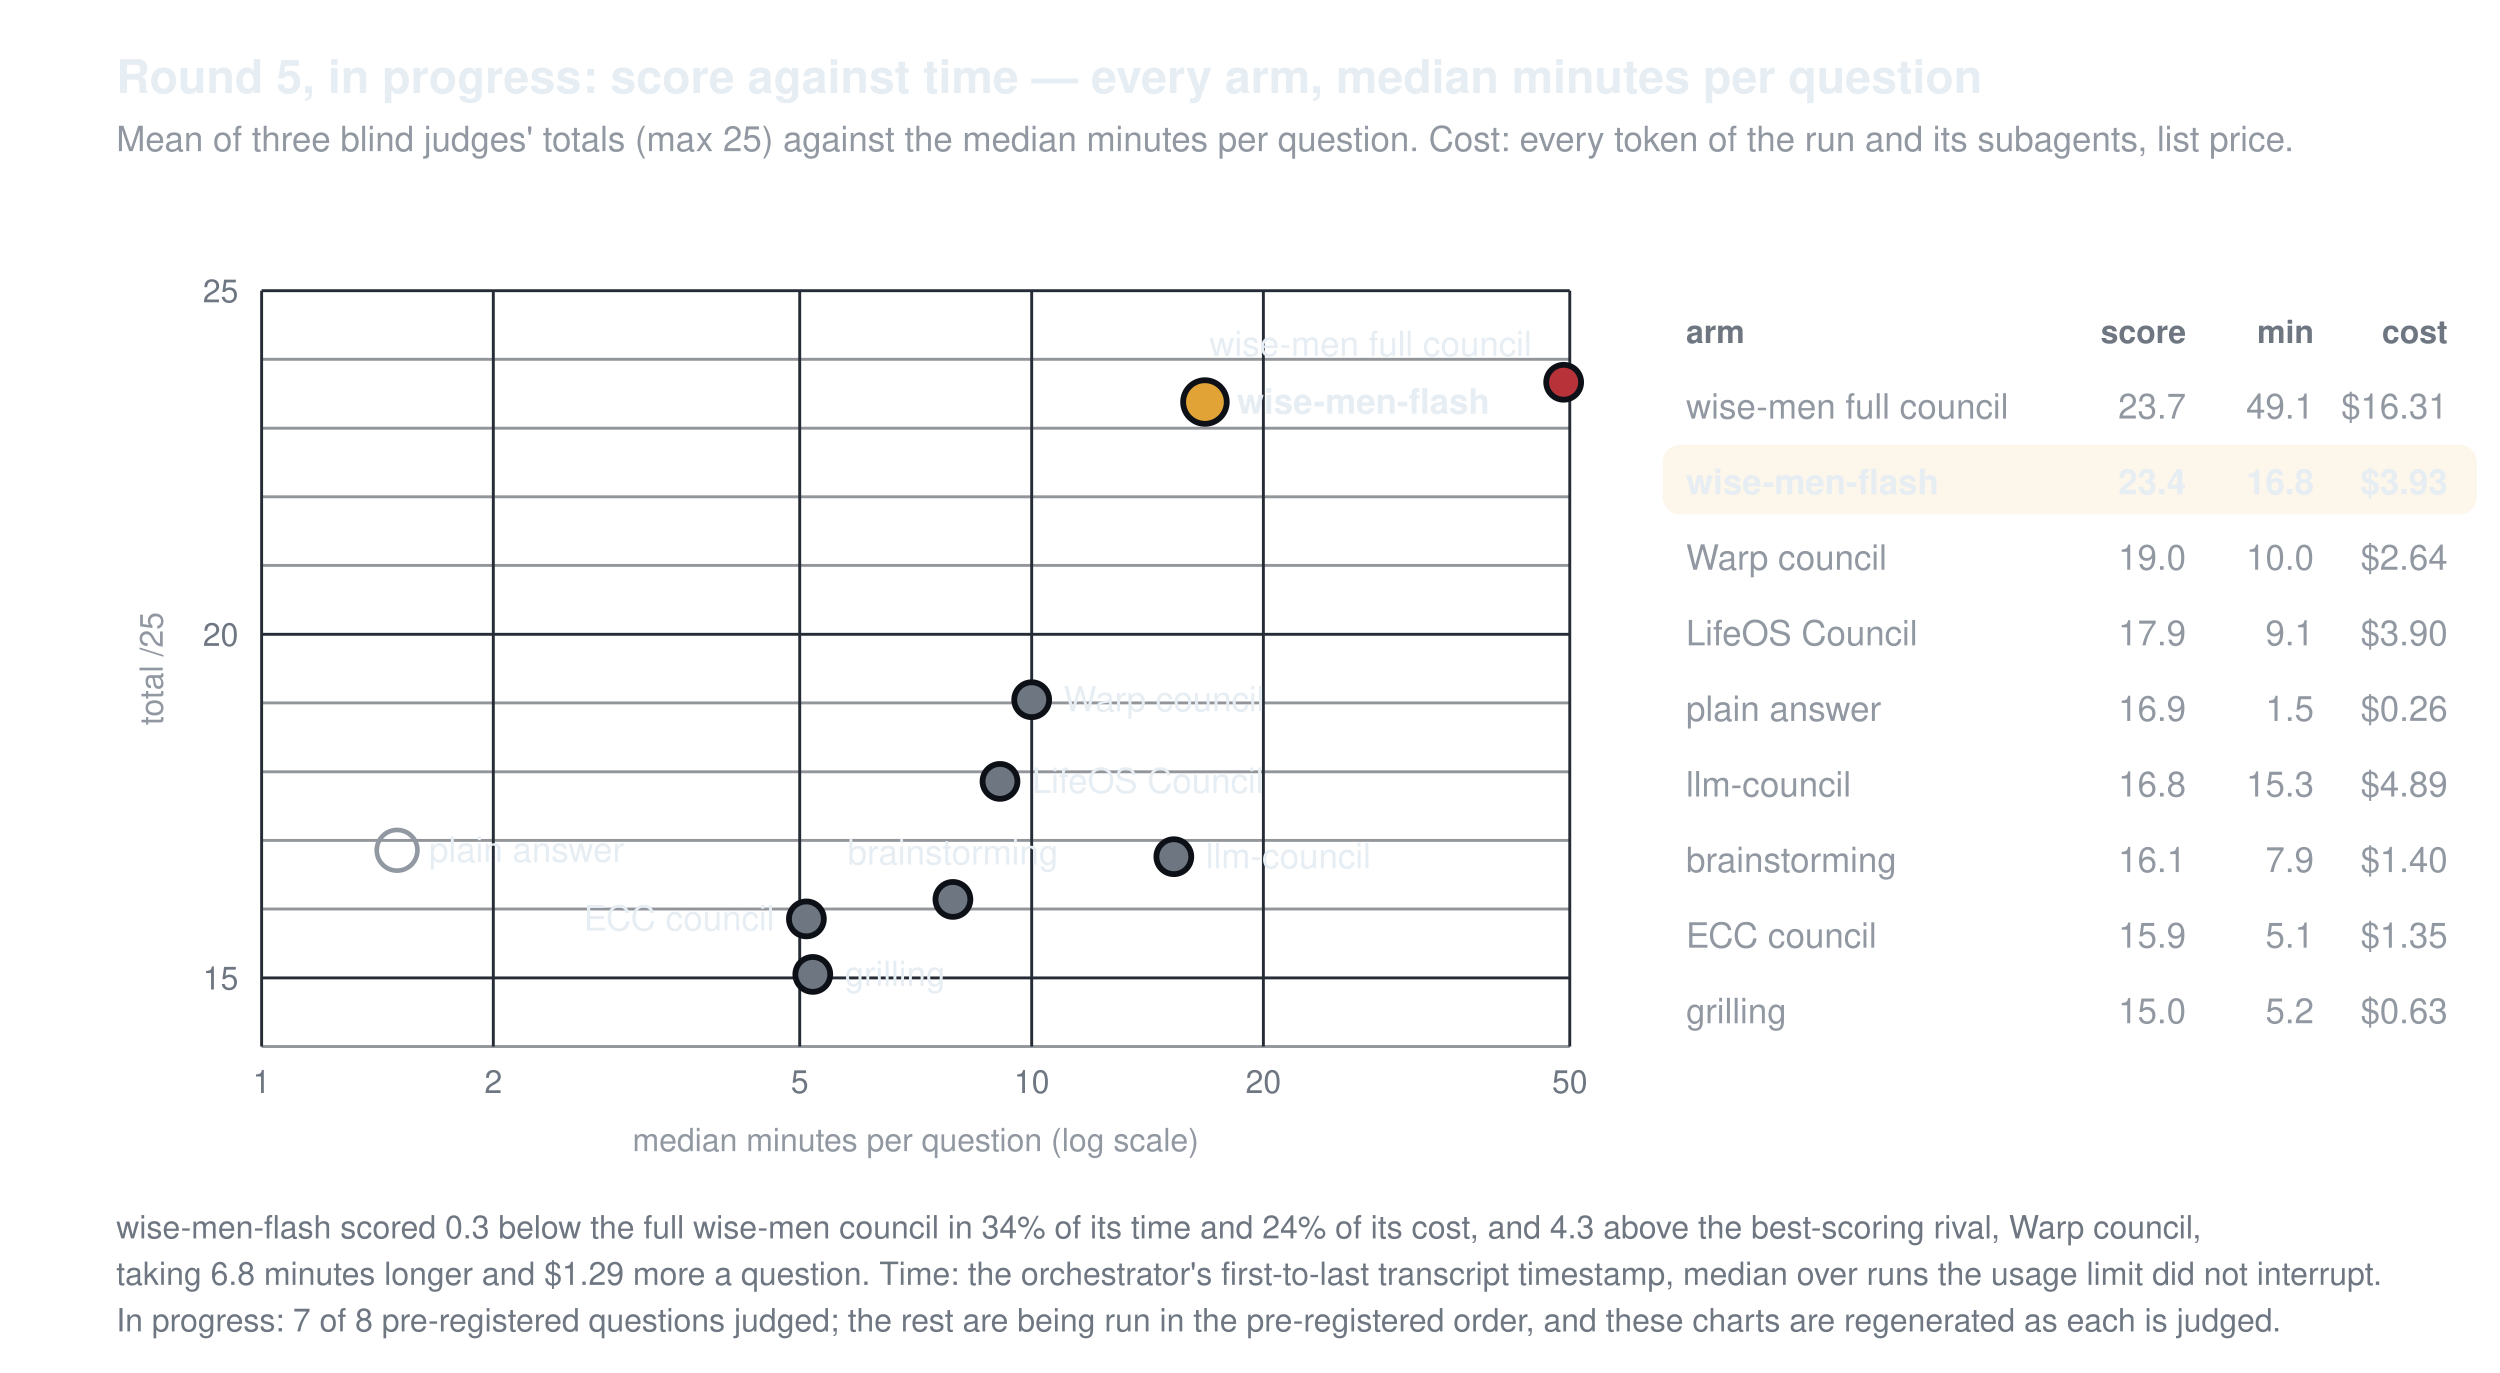
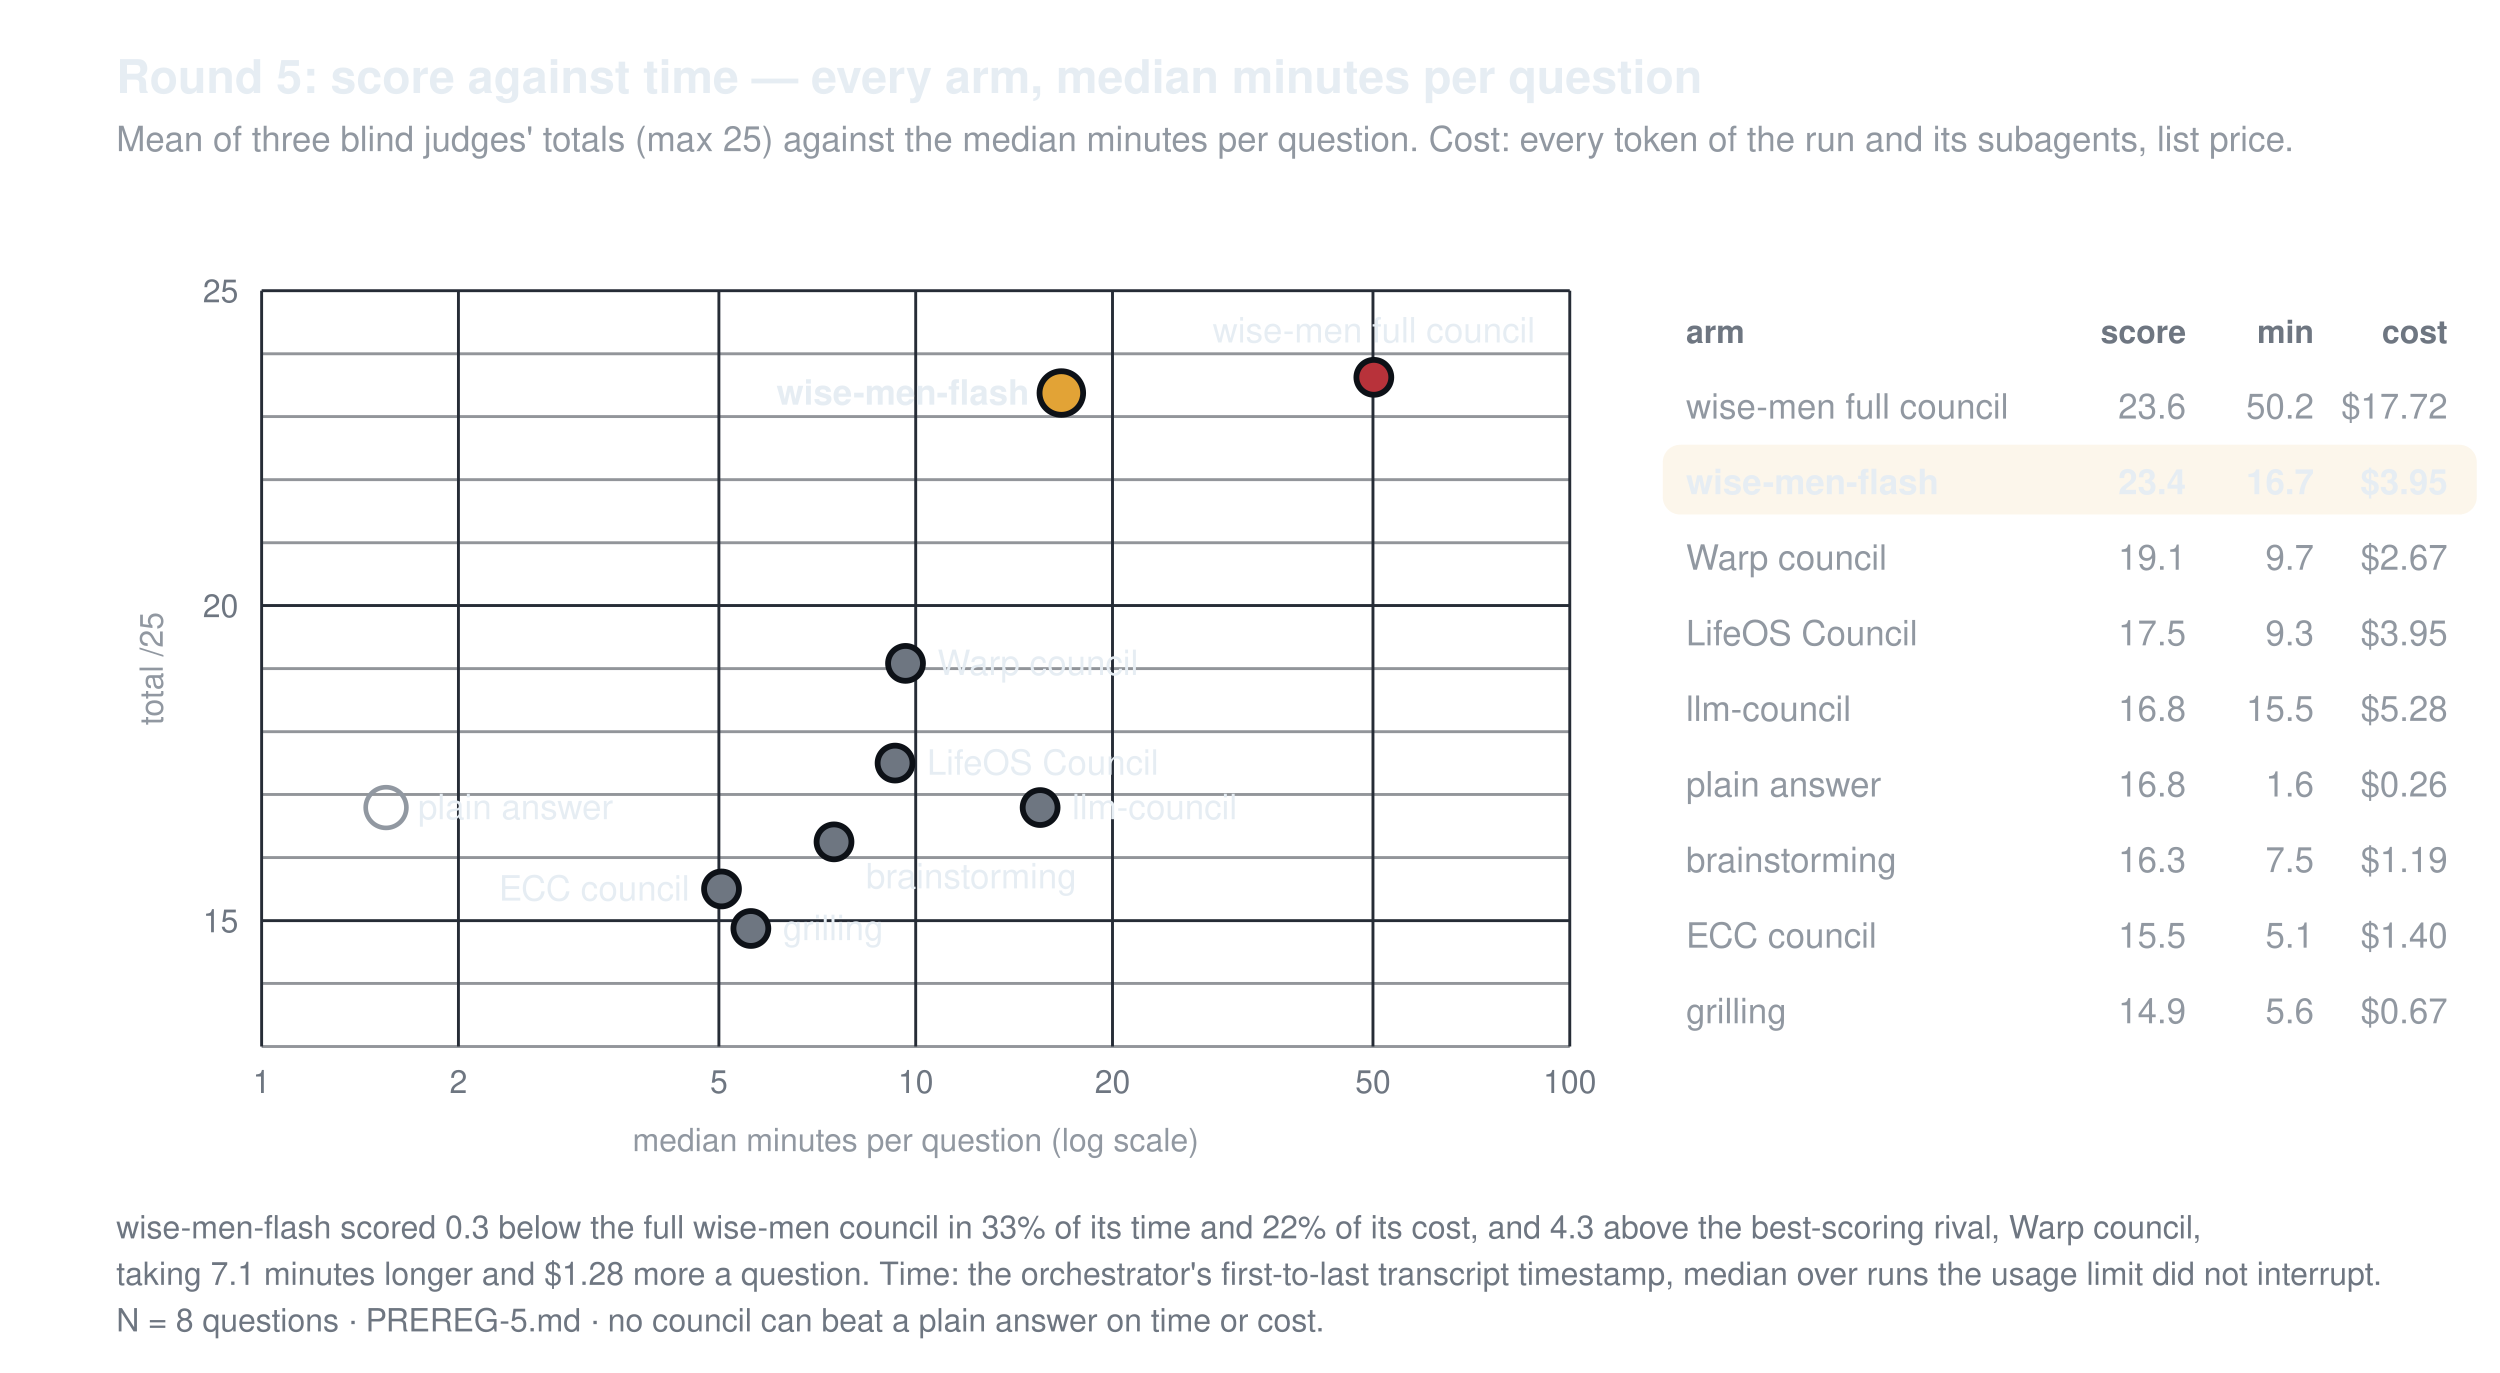
<svg xmlns="http://www.w3.org/2000/svg" viewBox="0 0 860 472" width="860" font-family="-apple-system, BlinkMacSystemFont, 'Segoe UI', Helvetica, Arial, sans-serif">
-   <text x="40" y="32" font-size="16" font-weight="600" fill="#e6edf3" text-anchor="start">Round 5, in progress: score against time — every arm, median minutes per question</text>
+   <text x="40" y="32" font-size="16" font-weight="600" fill="#e6edf3" text-anchor="start">Round 5: score against time — every arm, median minutes per question</text>
  <text x="40" y="52" font-size="12" font-weight="400" fill="#9198a1" text-anchor="start">Mean of three blind judges' totals (max 25) against the median minutes per question. Cost: every token of the run and its subagents, list price.</text>
  <line x1="90" y1="100" x2="90" y2="360" stroke="#262c36" stroke-width="1" />
  <text x="90" y="376" font-size="11" font-weight="400" fill="#6e7681" text-anchor="middle">1</text>
-   <line x1="169.7" y1="100" x2="169.7" y2="360" stroke="#262c36" stroke-width="1" />
-   <text x="169.7" y="376" font-size="11" font-weight="400" fill="#6e7681" text-anchor="middle">2</text>
-   <line x1="275.1" y1="100" x2="275.1" y2="360" stroke="#262c36" stroke-width="1" />
-   <text x="275.1" y="376" font-size="11" font-weight="400" fill="#6e7681" text-anchor="middle">5</text>
-   <line x1="354.9" y1="100" x2="354.9" y2="360" stroke="#262c36" stroke-width="1" />
-   <text x="354.9" y="376" font-size="11" font-weight="400" fill="#6e7681" text-anchor="middle">10</text>
-   <line x1="434.6" y1="100" x2="434.6" y2="360" stroke="#262c36" stroke-width="1" />
-   <text x="434.6" y="376" font-size="11" font-weight="400" fill="#6e7681" text-anchor="middle">20</text>
+   <line x1="157.7" y1="100" x2="157.7" y2="360" stroke="#262c36" stroke-width="1" />
+   <text x="157.7" y="376" font-size="11" font-weight="400" fill="#6e7681" text-anchor="middle">2</text>
+   <line x1="247.3" y1="100" x2="247.3" y2="360" stroke="#262c36" stroke-width="1" />
+   <text x="247.3" y="376" font-size="11" font-weight="400" fill="#6e7681" text-anchor="middle">5</text>
+   <line x1="315" y1="100" x2="315" y2="360" stroke="#262c36" stroke-width="1" />
+   <text x="315" y="376" font-size="11" font-weight="400" fill="#6e7681" text-anchor="middle">10</text>
+   <line x1="382.7" y1="100" x2="382.7" y2="360" stroke="#262c36" stroke-width="1" />
+   <text x="382.7" y="376" font-size="11" font-weight="400" fill="#6e7681" text-anchor="middle">20</text>
+   <line x1="472.3" y1="100" x2="472.3" y2="360" stroke="#262c36" stroke-width="1" />
+   <text x="472.3" y="376" font-size="11" font-weight="400" fill="#6e7681" text-anchor="middle">50</text>
  <line x1="540" y1="100" x2="540" y2="360" stroke="#262c36" stroke-width="1" />
-   <text x="540" y="376" font-size="11" font-weight="400" fill="#6e7681" text-anchor="middle">50</text>
+   <text x="540" y="376" font-size="11" font-weight="400" fill="#6e7681" text-anchor="middle">100</text>
  <line x1="90" y1="360" x2="540" y2="360" stroke="#262c36" stroke-width="1" stroke-opacity="0.5" />
-   <line x1="90" y1="336.4" x2="540" y2="336.4" stroke="#262c36" stroke-width="1" />
-   <text x="82" y="340.4" font-size="11" font-weight="400" fill="#6e7681" text-anchor="end">15</text>
-   <line x1="90" y1="312.7" x2="540" y2="312.7" stroke="#262c36" stroke-width="1" stroke-opacity="0.5" />
-   <line x1="90" y1="289.1" x2="540" y2="289.1" stroke="#262c36" stroke-width="1" stroke-opacity="0.5" />
-   <line x1="90" y1="265.5" x2="540" y2="265.5" stroke="#262c36" stroke-width="1" stroke-opacity="0.5" />
-   <line x1="90" y1="241.8" x2="540" y2="241.8" stroke="#262c36" stroke-width="1" stroke-opacity="0.5" />
-   <line x1="90" y1="218.2" x2="540" y2="218.2" stroke="#262c36" stroke-width="1" />
-   <text x="82" y="222.2" font-size="11" font-weight="400" fill="#6e7681" text-anchor="end">20</text>
-   <line x1="90" y1="194.5" x2="540" y2="194.5" stroke="#262c36" stroke-width="1" stroke-opacity="0.5" />
-   <line x1="90" y1="170.9" x2="540" y2="170.9" stroke="#262c36" stroke-width="1" stroke-opacity="0.5" />
-   <line x1="90" y1="147.3" x2="540" y2="147.3" stroke="#262c36" stroke-width="1" stroke-opacity="0.5" />
-   <line x1="90" y1="123.6" x2="540" y2="123.6" stroke="#262c36" stroke-width="1" stroke-opacity="0.5" />
+   <line x1="90" y1="338.3" x2="540" y2="338.3" stroke="#262c36" stroke-width="1" stroke-opacity="0.5" />
+   <line x1="90" y1="316.7" x2="540" y2="316.7" stroke="#262c36" stroke-width="1" />
+   <text x="82" y="320.7" font-size="11" font-weight="400" fill="#6e7681" text-anchor="end">15</text>
+   <line x1="90" y1="295" x2="540" y2="295" stroke="#262c36" stroke-width="1" stroke-opacity="0.5" />
+   <line x1="90" y1="273.3" x2="540" y2="273.3" stroke="#262c36" stroke-width="1" stroke-opacity="0.5" />
+   <line x1="90" y1="251.7" x2="540" y2="251.7" stroke="#262c36" stroke-width="1" stroke-opacity="0.5" />
+   <line x1="90" y1="230" x2="540" y2="230" stroke="#262c36" stroke-width="1" stroke-opacity="0.5" />
+   <line x1="90" y1="208.3" x2="540" y2="208.3" stroke="#262c36" stroke-width="1" />
+   <text x="82" y="212.3" font-size="11" font-weight="400" fill="#6e7681" text-anchor="end">20</text>
+   <line x1="90" y1="186.7" x2="540" y2="186.7" stroke="#262c36" stroke-width="1" stroke-opacity="0.5" />
+   <line x1="90" y1="165" x2="540" y2="165" stroke="#262c36" stroke-width="1" stroke-opacity="0.5" />
+   <line x1="90" y1="143.3" x2="540" y2="143.3" stroke="#262c36" stroke-width="1" stroke-opacity="0.5" />
+   <line x1="90" y1="121.7" x2="540" y2="121.7" stroke="#262c36" stroke-width="1" stroke-opacity="0.5" />
  <line x1="90" y1="100" x2="540" y2="100" stroke="#262c36" stroke-width="1" />
  <text x="82" y="104" font-size="11" font-weight="400" fill="#6e7681" text-anchor="end">25</text>
  <text x="315" y="396" font-size="11" font-weight="400" fill="#9198a1" text-anchor="middle">median minutes per question (log scale)</text>
  <text x="56" y="230" font-size="11" font-weight="400" fill="#9198a1" text-anchor="middle" transform="rotate(-90 56 230)">total /25</text>
-   <circle cx="537.9" cy="131.5" r="6" fill="#b8323a" stroke="#0d1117" stroke-width="2" />
-   <circle cx="354.9" cy="240.7" r="6" fill="#6e7681" stroke="#0d1117" stroke-width="2" />
-   <circle cx="403.8" cy="294.7" r="6" fill="#6e7681" stroke="#0d1117" stroke-width="2" />
-   <circle cx="344" cy="268.8" r="6" fill="#6e7681" stroke="#0d1117" stroke-width="2" />
-   <circle cx="277.4" cy="316.1" r="6" fill="#6e7681" stroke="#0d1117" stroke-width="2" />
-   <circle cx="327.8" cy="309.4" r="6" fill="#6e7681" stroke="#0d1117" stroke-width="2" />
-   <circle cx="279.6" cy="335.2" r="6" fill="#6e7681" stroke="#0d1117" stroke-width="2" />
-   <circle cx="136.6" cy="292.5" r="7" fill="none" stroke="#9198a1" stroke-width="1.6" />
-   <circle cx="414.5" cy="138.3" r="7.5" fill="#e2a336" stroke="#0d1117" stroke-width="2" />
-   <text x="526.9" y="122.5" font-size="12" font-weight="500" fill="#e6edf3" text-anchor="end">wise-men full council</text>
-   <text x="425.5" y="142.3" font-size="12" font-weight="700" fill="#e6edf3" text-anchor="start">wise-men-flash</text>
-   <text x="365.9" y="244.7" font-size="12" font-weight="500" fill="#e6edf3" text-anchor="start">Warp council</text>
-   <text x="355" y="272.8" font-size="12" font-weight="500" fill="#e6edf3" text-anchor="start">LifeOS Council</text>
-   <text x="147.6" y="296.5" font-size="12" font-weight="500" fill="#e6edf3" text-anchor="start">plain answer</text>
-   <text x="414.8" y="298.7" font-size="12" font-weight="500" fill="#e6edf3" text-anchor="start">llm-council</text>
-   <text x="327.8" y="297.4" font-size="12" font-weight="500" fill="#e6edf3" text-anchor="middle">brainstorming</text>
-   <text x="266.4" y="320.1" font-size="12" font-weight="500" fill="#e6edf3" text-anchor="end">ECC council</text>
-   <text x="290.6" y="339.2" font-size="12" font-weight="500" fill="#e6edf3" text-anchor="start">grilling</text>
+   <circle cx="472.6" cy="129.8" r="6" fill="#b8323a" stroke="#0d1117" stroke-width="2" />
+   <circle cx="311.5" cy="228.2" r="6" fill="#6e7681" stroke="#0d1117" stroke-width="2" />
+   <circle cx="357.8" cy="277.8" r="6" fill="#6e7681" stroke="#0d1117" stroke-width="2" />
+   <circle cx="307.9" cy="262.5" r="6" fill="#6e7681" stroke="#0d1117" stroke-width="2" />
+   <circle cx="248.2" cy="305.8" r="6" fill="#6e7681" stroke="#0d1117" stroke-width="2" />
+   <circle cx="286.9" cy="289.6" r="6" fill="#6e7681" stroke="#0d1117" stroke-width="2" />
+   <circle cx="258.3" cy="319.4" r="6" fill="#6e7681" stroke="#0d1117" stroke-width="2" />
+   <circle cx="132.8" cy="277.8" r="7" fill="none" stroke="#9198a1" stroke-width="1.6" />
+   <circle cx="365.1" cy="135.2" r="7.5" fill="#e2a336" stroke="#0d1117" stroke-width="2" />
+   <text x="472.6" y="117.8" font-size="12" font-weight="500" fill="#e6edf3" text-anchor="middle">wise-men full council</text>
+   <text x="354.1" y="139.2" font-size="12" font-weight="700" fill="#e6edf3" text-anchor="end">wise-men-flash</text>
+   <text x="322.5" y="232.2" font-size="12" font-weight="500" fill="#e6edf3" text-anchor="start">Warp council</text>
+   <text x="318.9" y="266.5" font-size="12" font-weight="500" fill="#e6edf3" text-anchor="start">LifeOS Council</text>
+   <text x="368.8" y="281.8" font-size="12" font-weight="500" fill="#e6edf3" text-anchor="start">llm-council</text>
+   <text x="143.8" y="281.8" font-size="12" font-weight="500" fill="#e6edf3" text-anchor="start">plain answer</text>
+   <text x="297.9" y="305.6" font-size="12" font-weight="500" fill="#e6edf3" text-anchor="start">brainstorming</text>
+   <text x="237.2" y="309.8" font-size="12" font-weight="500" fill="#e6edf3" text-anchor="end">ECC council</text>
+   <text x="269.3" y="323.4" font-size="12" font-weight="500" fill="#e6edf3" text-anchor="start">grilling</text>
  <text x="580" y="118" font-size="11" font-weight="600" fill="#6e7681" text-anchor="start">arm</text>
  <text x="752" y="118" font-size="11" font-weight="600" fill="#6e7681" text-anchor="end">score</text>
  <text x="796" y="118" font-size="11" font-weight="600" fill="#6e7681" text-anchor="end">min</text>
  <text x="842" y="118" font-size="11" font-weight="600" fill="#6e7681" text-anchor="end">cost</text>
  <text x="580" y="144" font-size="12" font-weight="400" fill="#9198a1" text-anchor="start">wise-men full council</text>
-   <text x="752" y="144" font-size="12" font-weight="400" fill="#9198a1" text-anchor="end">23.7</text>
-   <text x="796" y="144" font-size="12" font-weight="400" fill="#9198a1" text-anchor="end">49.1</text>
-   <text x="842" y="144" font-size="12" font-weight="400" fill="#9198a1" text-anchor="end">$16.31</text>
+   <text x="752" y="144" font-size="12" font-weight="400" fill="#9198a1" text-anchor="end">23.6</text>
+   <text x="796" y="144" font-size="12" font-weight="400" fill="#9198a1" text-anchor="end">50.2</text>
+   <text x="842" y="144" font-size="12" font-weight="400" fill="#9198a1" text-anchor="end">$17.72</text>
  <rect x="572" y="153" width="280" height="24" rx="6" fill="#e2a336" fill-opacity="0.10" />
  <text x="580" y="170" font-size="12" font-weight="700" fill="#e6edf3" text-anchor="start">wise-men-flash</text>
  <text x="752" y="170" font-size="12" font-weight="700" fill="#e6edf3" text-anchor="end">23.4</text>
-   <text x="796" y="170" font-size="12" font-weight="700" fill="#e6edf3" text-anchor="end">16.8</text>
-   <text x="842" y="170" font-size="12" font-weight="700" fill="#e6edf3" text-anchor="end">$3.93</text>
+   <text x="796" y="170" font-size="12" font-weight="700" fill="#e6edf3" text-anchor="end">16.7</text>
+   <text x="842" y="170" font-size="12" font-weight="700" fill="#e6edf3" text-anchor="end">$3.95</text>
  <text x="580" y="196" font-size="12" font-weight="400" fill="#9198a1" text-anchor="start">Warp council</text>
-   <text x="752" y="196" font-size="12" font-weight="400" fill="#9198a1" text-anchor="end">19.0</text>
-   <text x="796" y="196" font-size="12" font-weight="400" fill="#9198a1" text-anchor="end">10.0</text>
-   <text x="842" y="196" font-size="12" font-weight="400" fill="#9198a1" text-anchor="end">$2.64</text>
+   <text x="752" y="196" font-size="12" font-weight="400" fill="#9198a1" text-anchor="end">19.1</text>
+   <text x="796" y="196" font-size="12" font-weight="400" fill="#9198a1" text-anchor="end">9.7</text>
+   <text x="842" y="196" font-size="12" font-weight="400" fill="#9198a1" text-anchor="end">$2.67</text>
  <text x="580" y="222" font-size="12" font-weight="400" fill="#9198a1" text-anchor="start">LifeOS Council</text>
-   <text x="752" y="222" font-size="12" font-weight="400" fill="#9198a1" text-anchor="end">17.9</text>
-   <text x="796" y="222" font-size="12" font-weight="400" fill="#9198a1" text-anchor="end">9.1</text>
-   <text x="842" y="222" font-size="12" font-weight="400" fill="#9198a1" text-anchor="end">$3.90</text>
-   <text x="580" y="248" font-size="12" font-weight="400" fill="#9198a1" text-anchor="start">plain answer</text>
-   <text x="752" y="248" font-size="12" font-weight="400" fill="#9198a1" text-anchor="end">16.9</text>
-   <text x="796" y="248" font-size="12" font-weight="400" fill="#9198a1" text-anchor="end">1.5</text>
-   <text x="842" y="248" font-size="12" font-weight="400" fill="#9198a1" text-anchor="end">$0.26</text>
-   <text x="580" y="274" font-size="12" font-weight="400" fill="#9198a1" text-anchor="start">llm-council</text>
+   <text x="752" y="222" font-size="12" font-weight="400" fill="#9198a1" text-anchor="end">17.5</text>
+   <text x="796" y="222" font-size="12" font-weight="400" fill="#9198a1" text-anchor="end">9.3</text>
+   <text x="842" y="222" font-size="12" font-weight="400" fill="#9198a1" text-anchor="end">$3.95</text>
+   <text x="580" y="248" font-size="12" font-weight="400" fill="#9198a1" text-anchor="start">llm-council</text>
+   <text x="752" y="248" font-size="12" font-weight="400" fill="#9198a1" text-anchor="end">16.8</text>
+   <text x="796" y="248" font-size="12" font-weight="400" fill="#9198a1" text-anchor="end">15.5</text>
+   <text x="842" y="248" font-size="12" font-weight="400" fill="#9198a1" text-anchor="end">$5.28</text>
+   <text x="580" y="274" font-size="12" font-weight="400" fill="#9198a1" text-anchor="start">plain answer</text>
  <text x="752" y="274" font-size="12" font-weight="400" fill="#9198a1" text-anchor="end">16.8</text>
-   <text x="796" y="274" font-size="12" font-weight="400" fill="#9198a1" text-anchor="end">15.3</text>
-   <text x="842" y="274" font-size="12" font-weight="400" fill="#9198a1" text-anchor="end">$4.89</text>
+   <text x="796" y="274" font-size="12" font-weight="400" fill="#9198a1" text-anchor="end">1.6</text>
+   <text x="842" y="274" font-size="12" font-weight="400" fill="#9198a1" text-anchor="end">$0.26</text>
  <text x="580" y="300" font-size="12" font-weight="400" fill="#9198a1" text-anchor="start">brainstorming</text>
-   <text x="752" y="300" font-size="12" font-weight="400" fill="#9198a1" text-anchor="end">16.1</text>
-   <text x="796" y="300" font-size="12" font-weight="400" fill="#9198a1" text-anchor="end">7.9</text>
-   <text x="842" y="300" font-size="12" font-weight="400" fill="#9198a1" text-anchor="end">$1.40</text>
+   <text x="752" y="300" font-size="12" font-weight="400" fill="#9198a1" text-anchor="end">16.3</text>
+   <text x="796" y="300" font-size="12" font-weight="400" fill="#9198a1" text-anchor="end">7.5</text>
+   <text x="842" y="300" font-size="12" font-weight="400" fill="#9198a1" text-anchor="end">$1.19</text>
  <text x="580" y="326" font-size="12" font-weight="400" fill="#9198a1" text-anchor="start">ECC council</text>
-   <text x="752" y="326" font-size="12" font-weight="400" fill="#9198a1" text-anchor="end">15.9</text>
+   <text x="752" y="326" font-size="12" font-weight="400" fill="#9198a1" text-anchor="end">15.5</text>
  <text x="796" y="326" font-size="12" font-weight="400" fill="#9198a1" text-anchor="end">5.1</text>
-   <text x="842" y="326" font-size="12" font-weight="400" fill="#9198a1" text-anchor="end">$1.35</text>
+   <text x="842" y="326" font-size="12" font-weight="400" fill="#9198a1" text-anchor="end">$1.40</text>
  <text x="580" y="352" font-size="12" font-weight="400" fill="#9198a1" text-anchor="start">grilling</text>
-   <text x="752" y="352" font-size="12" font-weight="400" fill="#9198a1" text-anchor="end">15.0</text>
-   <text x="796" y="352" font-size="12" font-weight="400" fill="#9198a1" text-anchor="end">5.2</text>
-   <text x="842" y="352" font-size="12" font-weight="400" fill="#9198a1" text-anchor="end">$0.63</text>
-   <text x="40" y="426" font-size="11" font-weight="400" fill="#6e7681" text-anchor="start">wise-men-flash scored 0.3 below the full wise-men council in 34% of its time and 24% of its cost, and 4.3 above the best-scoring rival, Warp council,</text>
-   <text x="40" y="442" font-size="11" font-weight="400" fill="#6e7681" text-anchor="start">taking 6.8 minutes longer and $1.29 more a question. Time: the orchestrator's first-to-last transcript timestamp, median over runs the usage limit did not interrupt.</text>
-   <text x="40" y="458" font-size="11" font-weight="400" fill="#6e7681" text-anchor="start">In progress: 7 of 8 pre-registered questions judged; the rest are being run in the pre-registered order, and these charts are regenerated as each is judged.</text>
+   <text x="752" y="352" font-size="12" font-weight="400" fill="#9198a1" text-anchor="end">14.9</text>
+   <text x="796" y="352" font-size="12" font-weight="400" fill="#9198a1" text-anchor="end">5.6</text>
+   <text x="842" y="352" font-size="12" font-weight="400" fill="#9198a1" text-anchor="end">$0.67</text>
+   <text x="40" y="426" font-size="11" font-weight="400" fill="#6e7681" text-anchor="start">wise-men-flash scored 0.3 below the full wise-men council in 33% of its time and 22% of its cost, and 4.3 above the best-scoring rival, Warp council,</text>
+   <text x="40" y="442" font-size="11" font-weight="400" fill="#6e7681" text-anchor="start">taking 7.1 minutes longer and $1.28 more a question. Time: the orchestrator's first-to-last transcript timestamp, median over runs the usage limit did not interrupt.</text>
+   <text x="40" y="458" font-size="11" font-weight="400" fill="#6e7681" text-anchor="start">N = 8 questions · PREREG-5.md · no council can beat a plain answer on time or cost.</text>
</svg>
